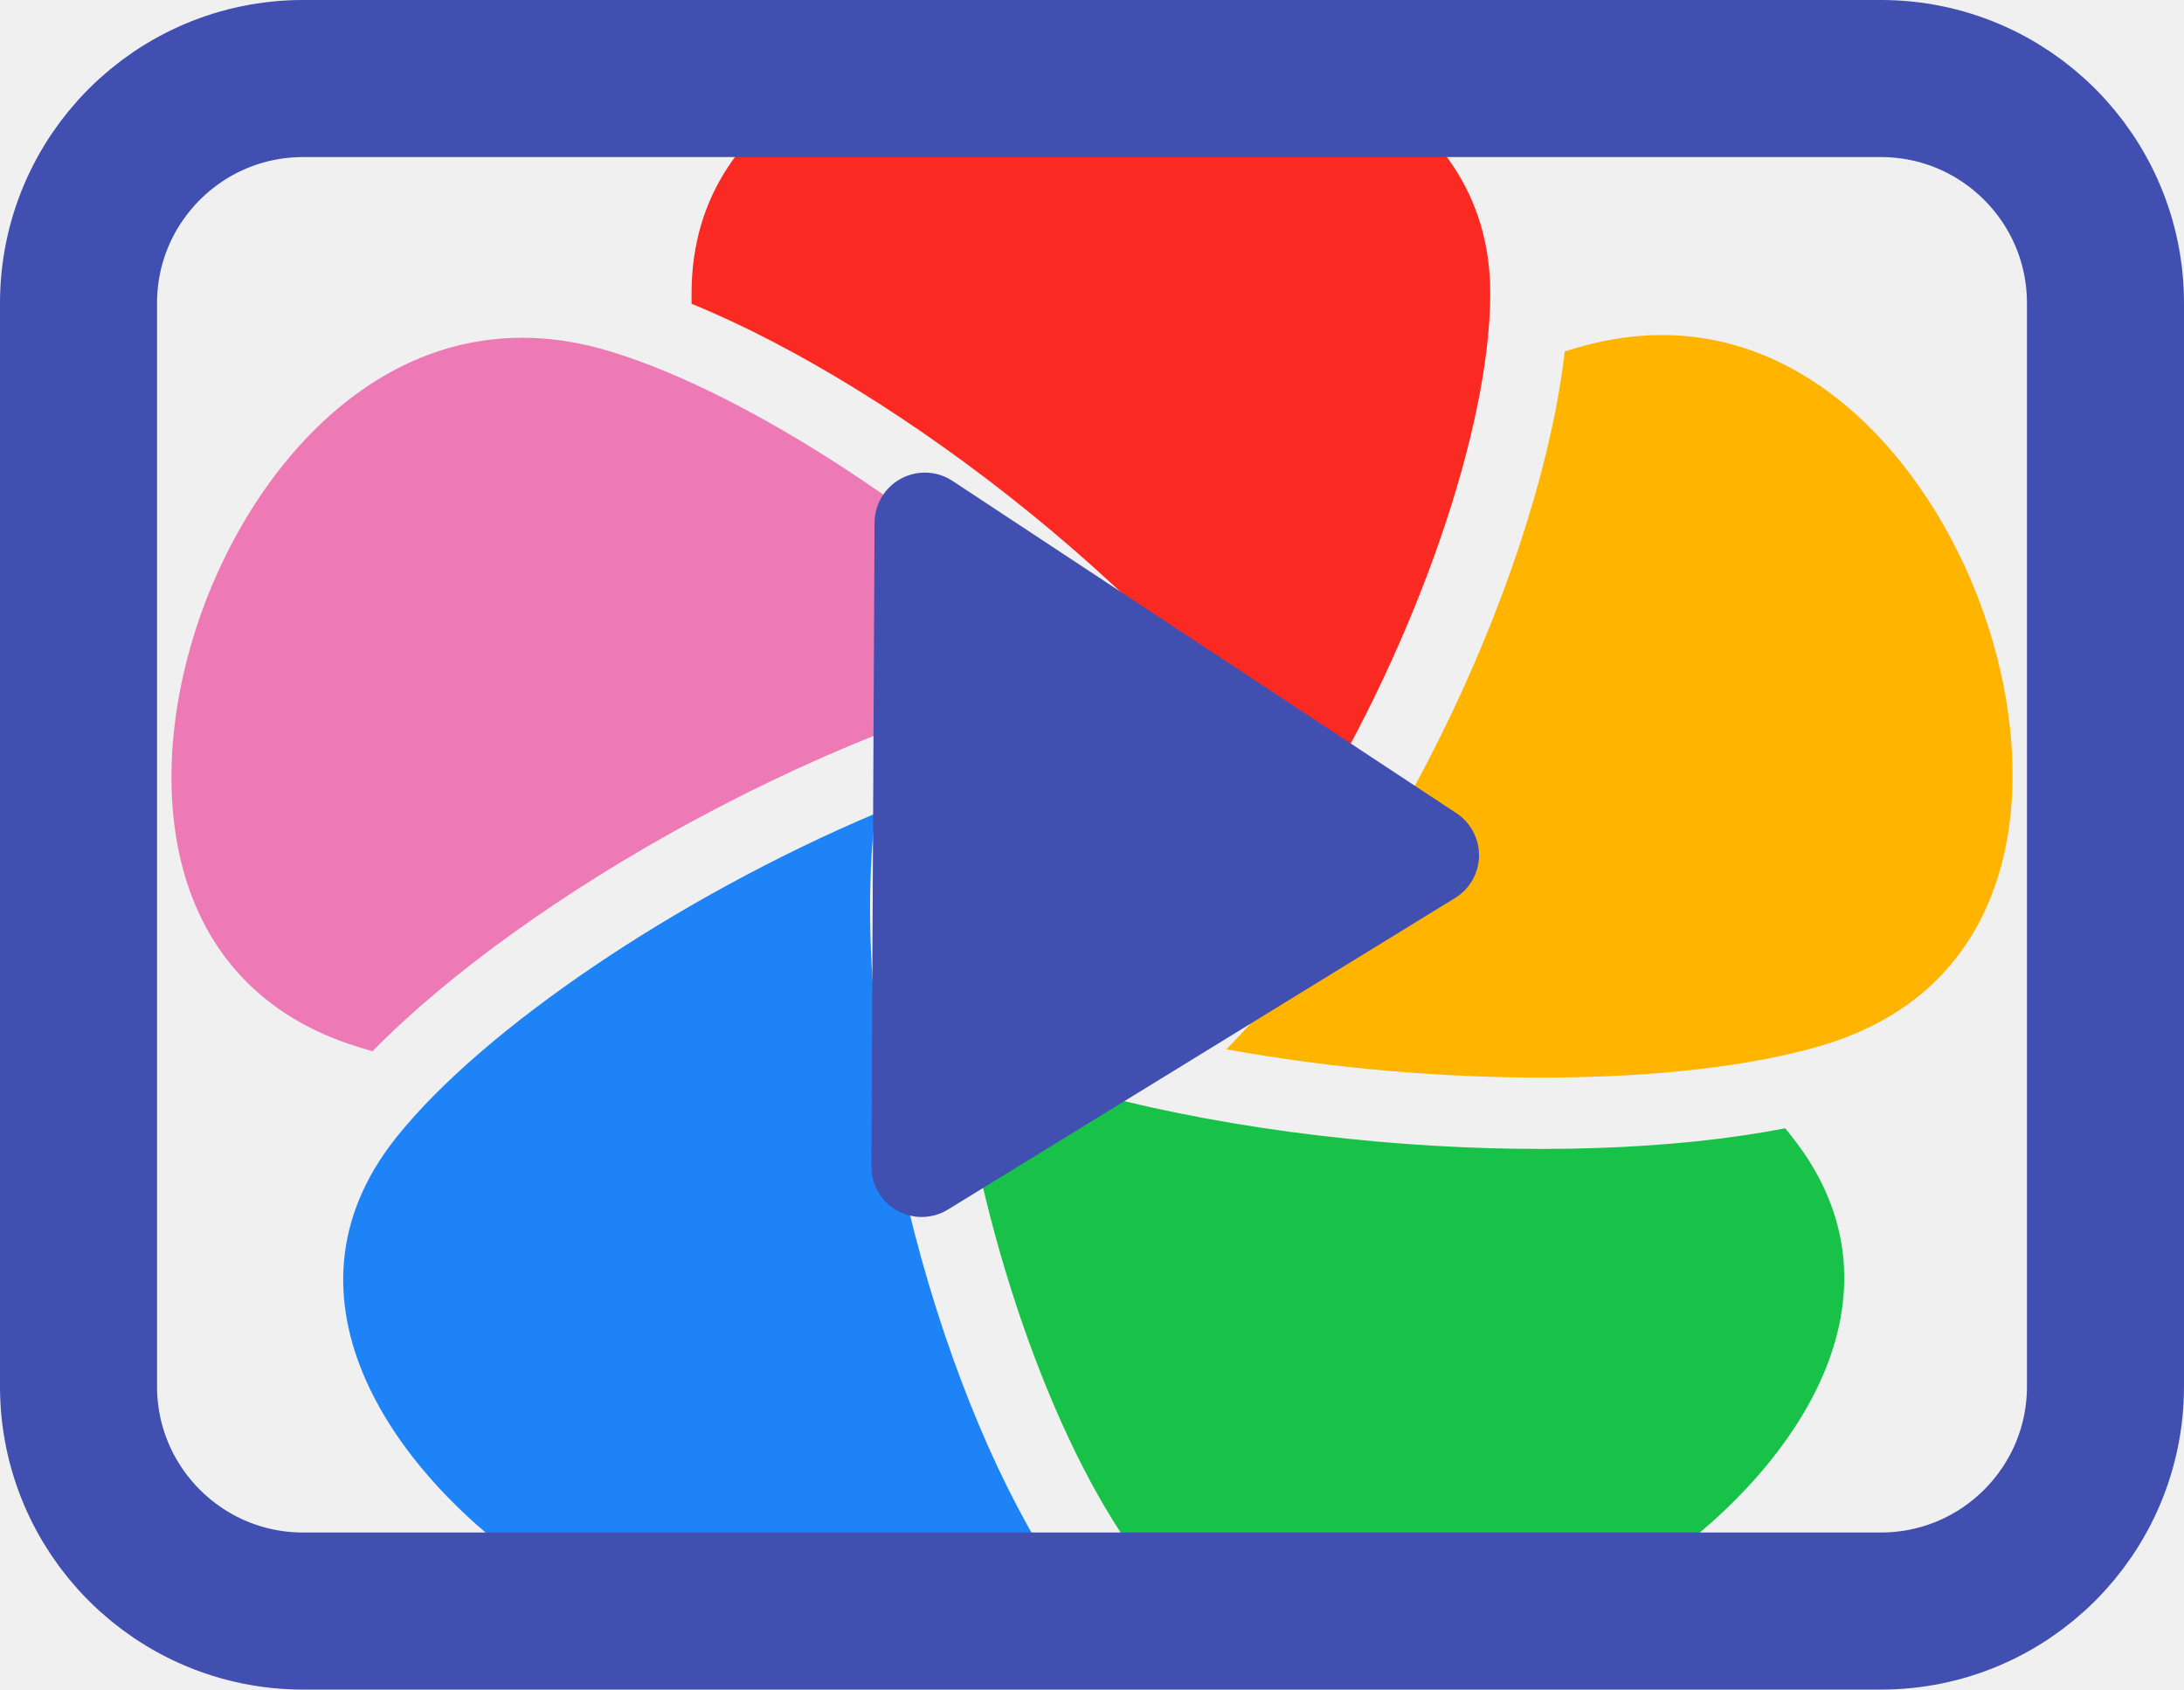
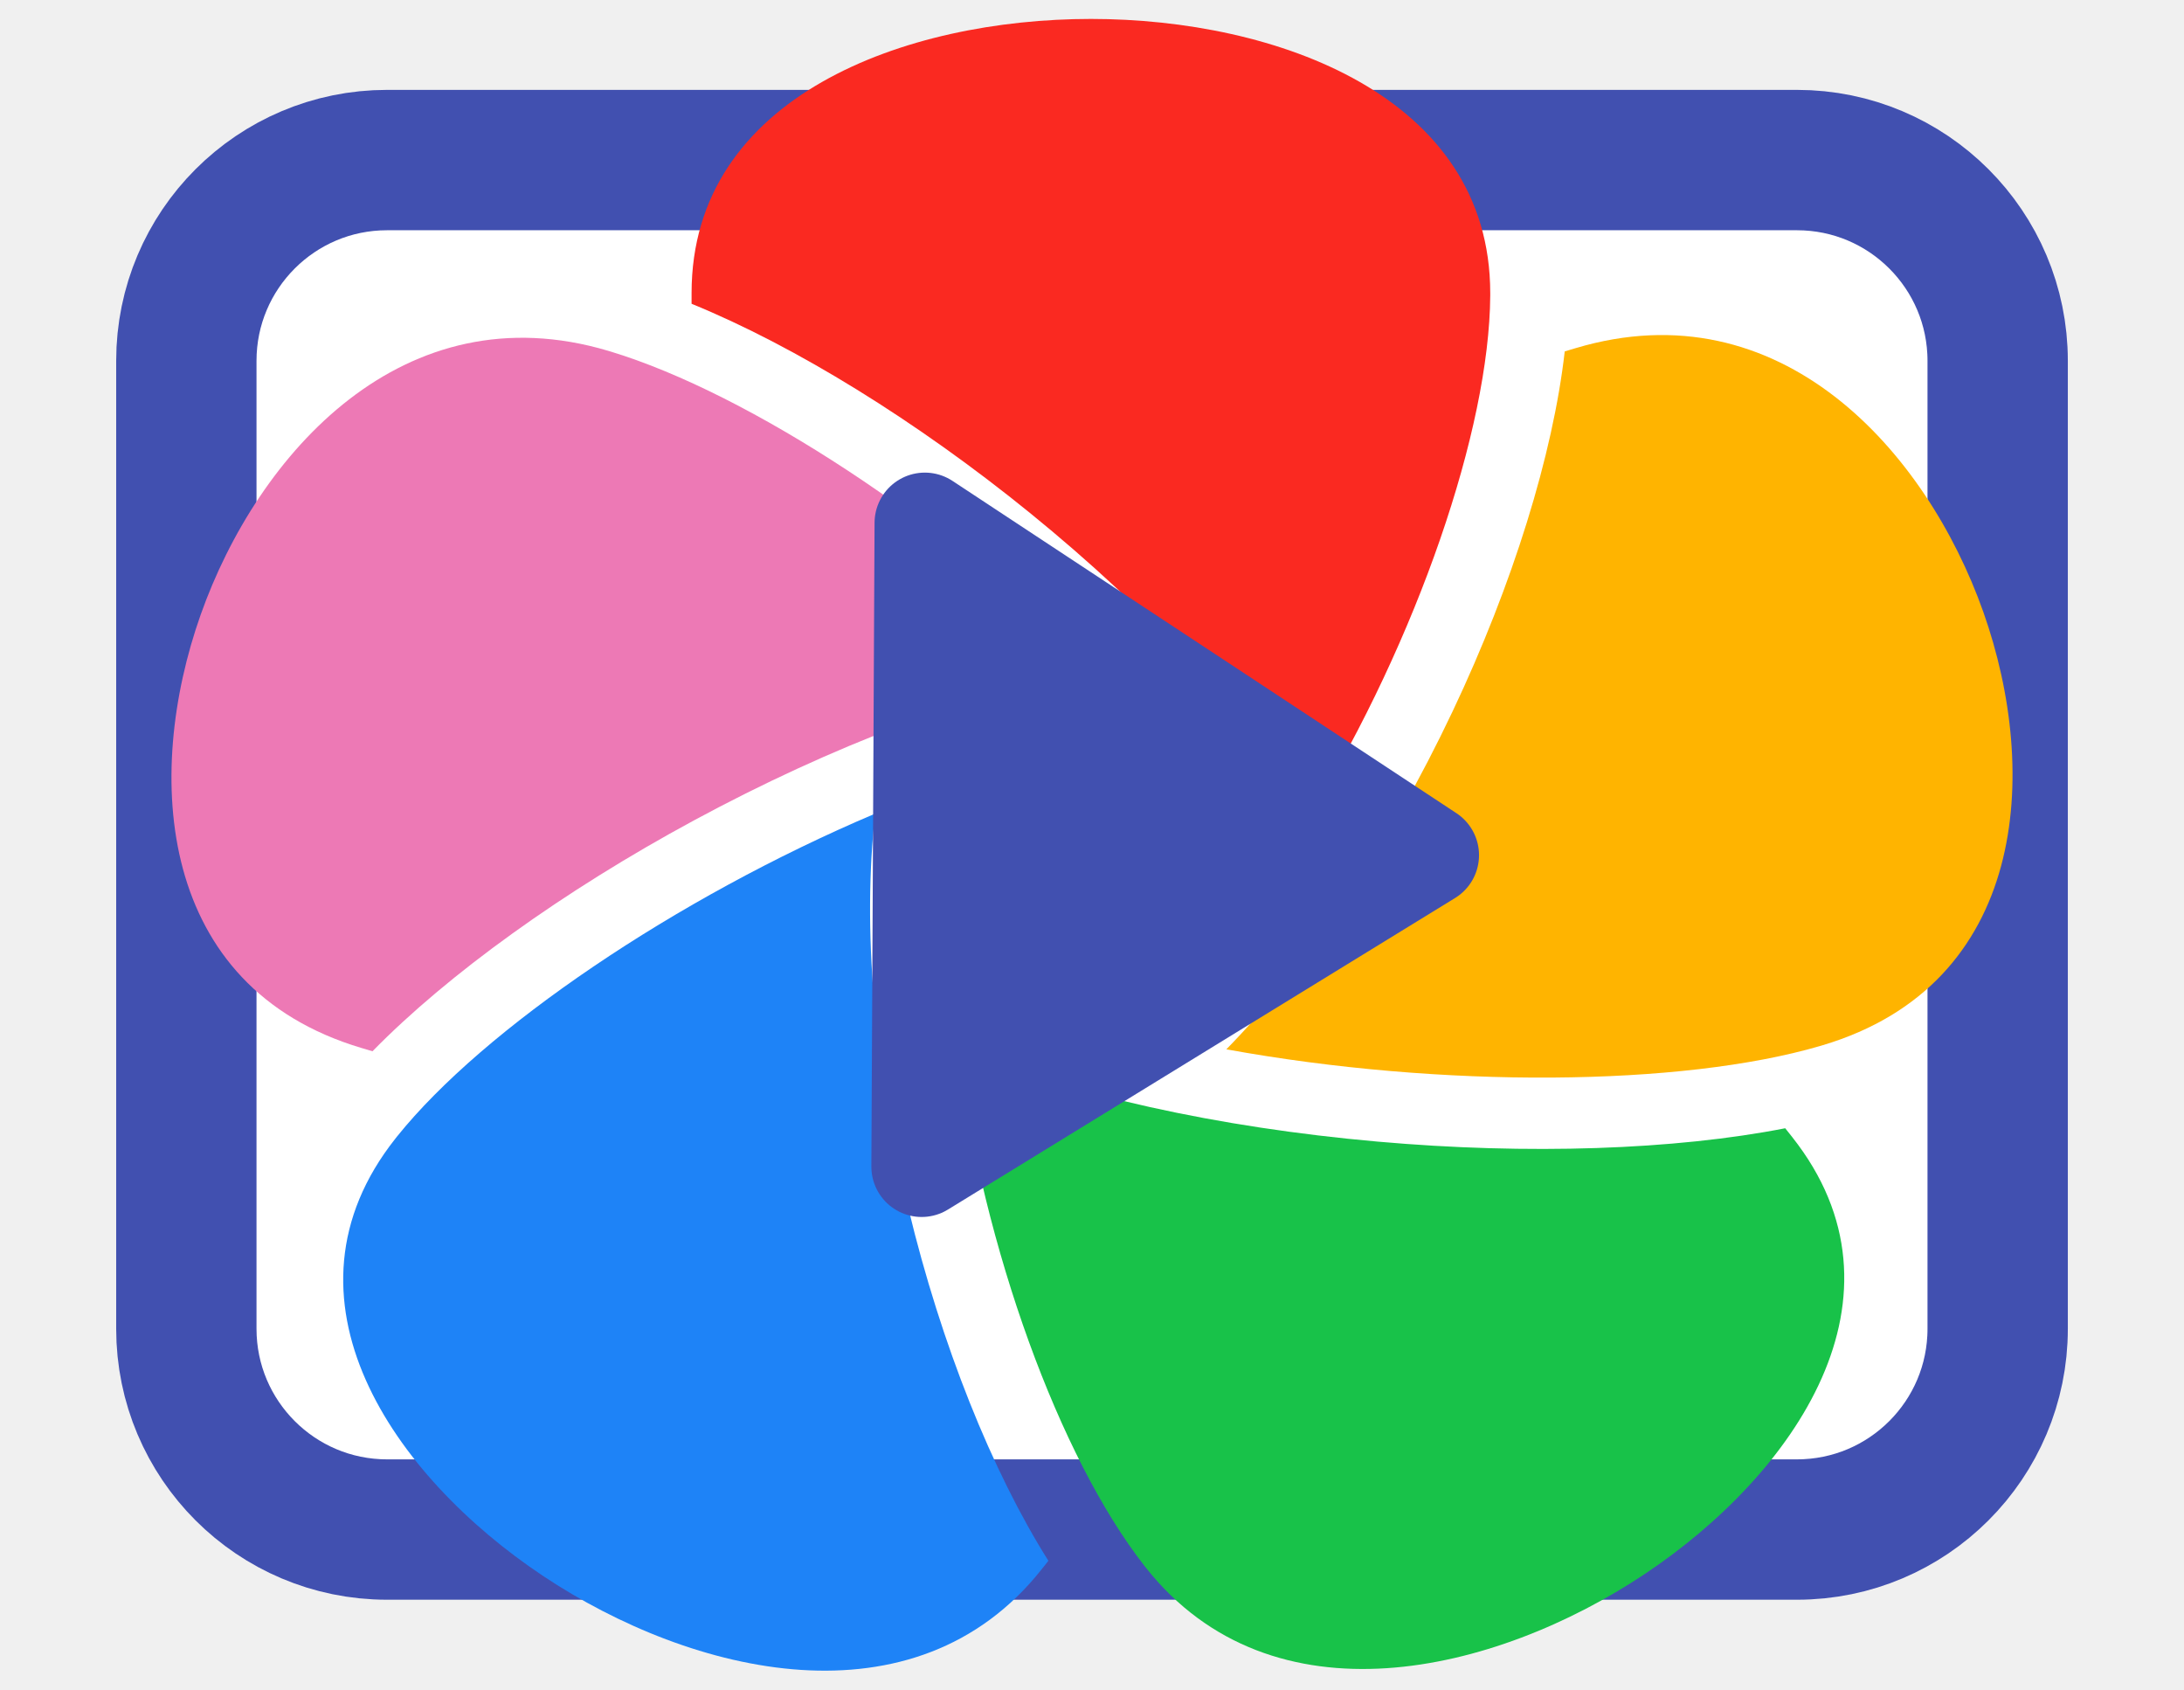
<svg xmlns="http://www.w3.org/2000/svg" width="97.239mm" height="75.207mm" viewBox="0 0 97.239 75.207" version="1.1" id="svg1" xml:space="preserve">
  <defs id="defs1" />
  <g id="layer1" transform="translate(-41.50229,-99.63026)">
+     <path style="display:inline;fill:#ffffff;stroke:#4150b0;stroke-width:6.248;stroke-dasharray:none;stroke-opacity:1" id="rect2" width="90.247" height="68.214" x="59.999" y="114.611" d="m 58.735,106.755 h 62.774 a 8.936,8.936 0 0 1 8.936,8.936 v 43.085 a 8.936,8.936 0 0 1 -8.936,8.936 H 58.735 a 8.936,8.936 0 0 1 -8.936,-8.936 v -43.085 a 8.936,8.936 0 0 1 8.936,-8.936 z" />
    <path class="st0" d="m 375.48,267.63 c 38.64,34.21 69.78,70.87 89.82,105.42 34.42,-61.56 57.42,-134.71 57.71,-181.3 0,-0.33 0,-0.63 0,-0.91 0,-68.94 -68.77,-95.77 -128.01,-95.77 -59.24,0 -128.01,26.83 -128.01,95.77 0,0.94 0,2.2 0,3.72 33.02,14.68 72.16,40.91 108.49,73.07 z" id="path1" style="display:inline;fill:#fa2921" transform="matrix(0.1388921,0,0,0.1274418,35.21081,88.35704)" />
    <path class="st1" d="m 164.7,455.63 c 24.15,-26.87 61.2,-55.99 103.01,-80.61 44.48,-26.18 88.97,-44.47 128.02,-52.84 -47.91,-51.76 -110.37,-96.24 -154.6,-110.91 -0.31,-0.1 -0.6,-0.19 -0.86,-0.28 -65.57,-21.3 -112.34,35.81 -130.64,92.15 -18.3,56.34 -14.04,130.04 51.53,151.34 0.89,0.29 2.09,0.68 3.54,1.15 z" id="path2-1" style="display:inline;fill:#ed79b5" transform="matrix(0.1388921,0,0,0.1274418,35.21081,88.35704)" />
    <path class="st2" d="M 681.07,302.19 C 662.77,245.85 616,188.74 550.43,210.04 c -0.9,0.29 -2.1,0.68 -3.54,1.15 -3.75,35.93 -16.6,81.27 -35.96,125.76 -20.59,47.32 -45.84,88.27 -72.51,118 69.18,13.72 145.86,12.98 190.26,-1.14 0.31,-0.1 0.6,-0.2 0.86,-0.28 65.57,-21.31 69.83,-95.01 51.53,-151.34 z" id="path3" style="display:inline;fill:#ffb400" transform="matrix(0.1388921,0,0,0.1274418,35.21081,88.35704)" />
    <path class="st3" d="m 336.54,510.71 c -11.15,-50.39 -14.8,-98.36 -10.7,-138.08 -64.03,29.57 -125.63,75.23 -153.26,112.76 -0.19,0.26 -0.37,0.51 -0.53,0.73 -40.52,55.78 -0.66,117.91 47.27,152.72 47.92,34.82 119.33,53.54 159.86,-2.24 0.56,-0.76 1.3,-1.78 2.19,-3.01 -18.09,-31.27 -34.35,-75.51 -44.83,-122.88 z" id="path4" style="display:inline;fill:#1e83f7" transform="matrix(0.1388921,0,0,0.1274418,35.21081,88.35704)" />
    <path class="st4" d="m 617.57,482.52 c -35.33,7.54 -82.42,9.33 -130.72,4.66 -51.37,-4.96 -98.11,-16.32 -134.63,-32.5 8.33,70.03 32.73,142.73 59.88,180.6 0.19,0.26 0.37,0.51 0.53,0.73 40.52,55.78 111.93,37.06 159.86,2.24 47.92,-34.82 87.79,-96.95 47.27,-152.72 -0.56,-0.76 -1.3,-1.78 -2.19,-3.01 z" id="path5" style="display:inline;fill:#18c249" transform="matrix(0.1388921,0,0,0.1274418,35.21081,88.35704)" />
    <path style="display:inline;fill:#4150b0;fill-opacity:1;stroke:#4150b0;stroke-width:4.477;stroke-linecap:round;stroke-linejoin:round;stroke-dasharray:none;stroke-opacity:1" d="m 82.679,122.905 22.436,14.79 -22.578,13.866 z" id="path6" />
-     <path style="display:inline;fill:none;stroke:#4150b0;stroke-width:6.992;stroke-dasharray:none;stroke-opacity:1" id="rect2" width="90.247" height="68.214" x="59.999" y="114.611" d="m 69.999,114.611 h 70.247 a 10,10 45 0 1 10,10 l 0,48.214 a 10,10 135 0 1 -10,10 H 69.999 a 10,10 45 0 1 -10,-10 v -48.214 a 10,10 135 0 1 10,-10 z" transform="translate(-15.00076,-11.48496)" />
    <path style="display:none;fill:none;stroke:#000000;stroke-width:6.9;stroke-linecap:round;stroke-linejoin:round;stroke-dasharray:none" d="M 76.399,120.976 104.02,137.758 76.224,153.492 Z" id="path2" />
  </g>
</svg>
